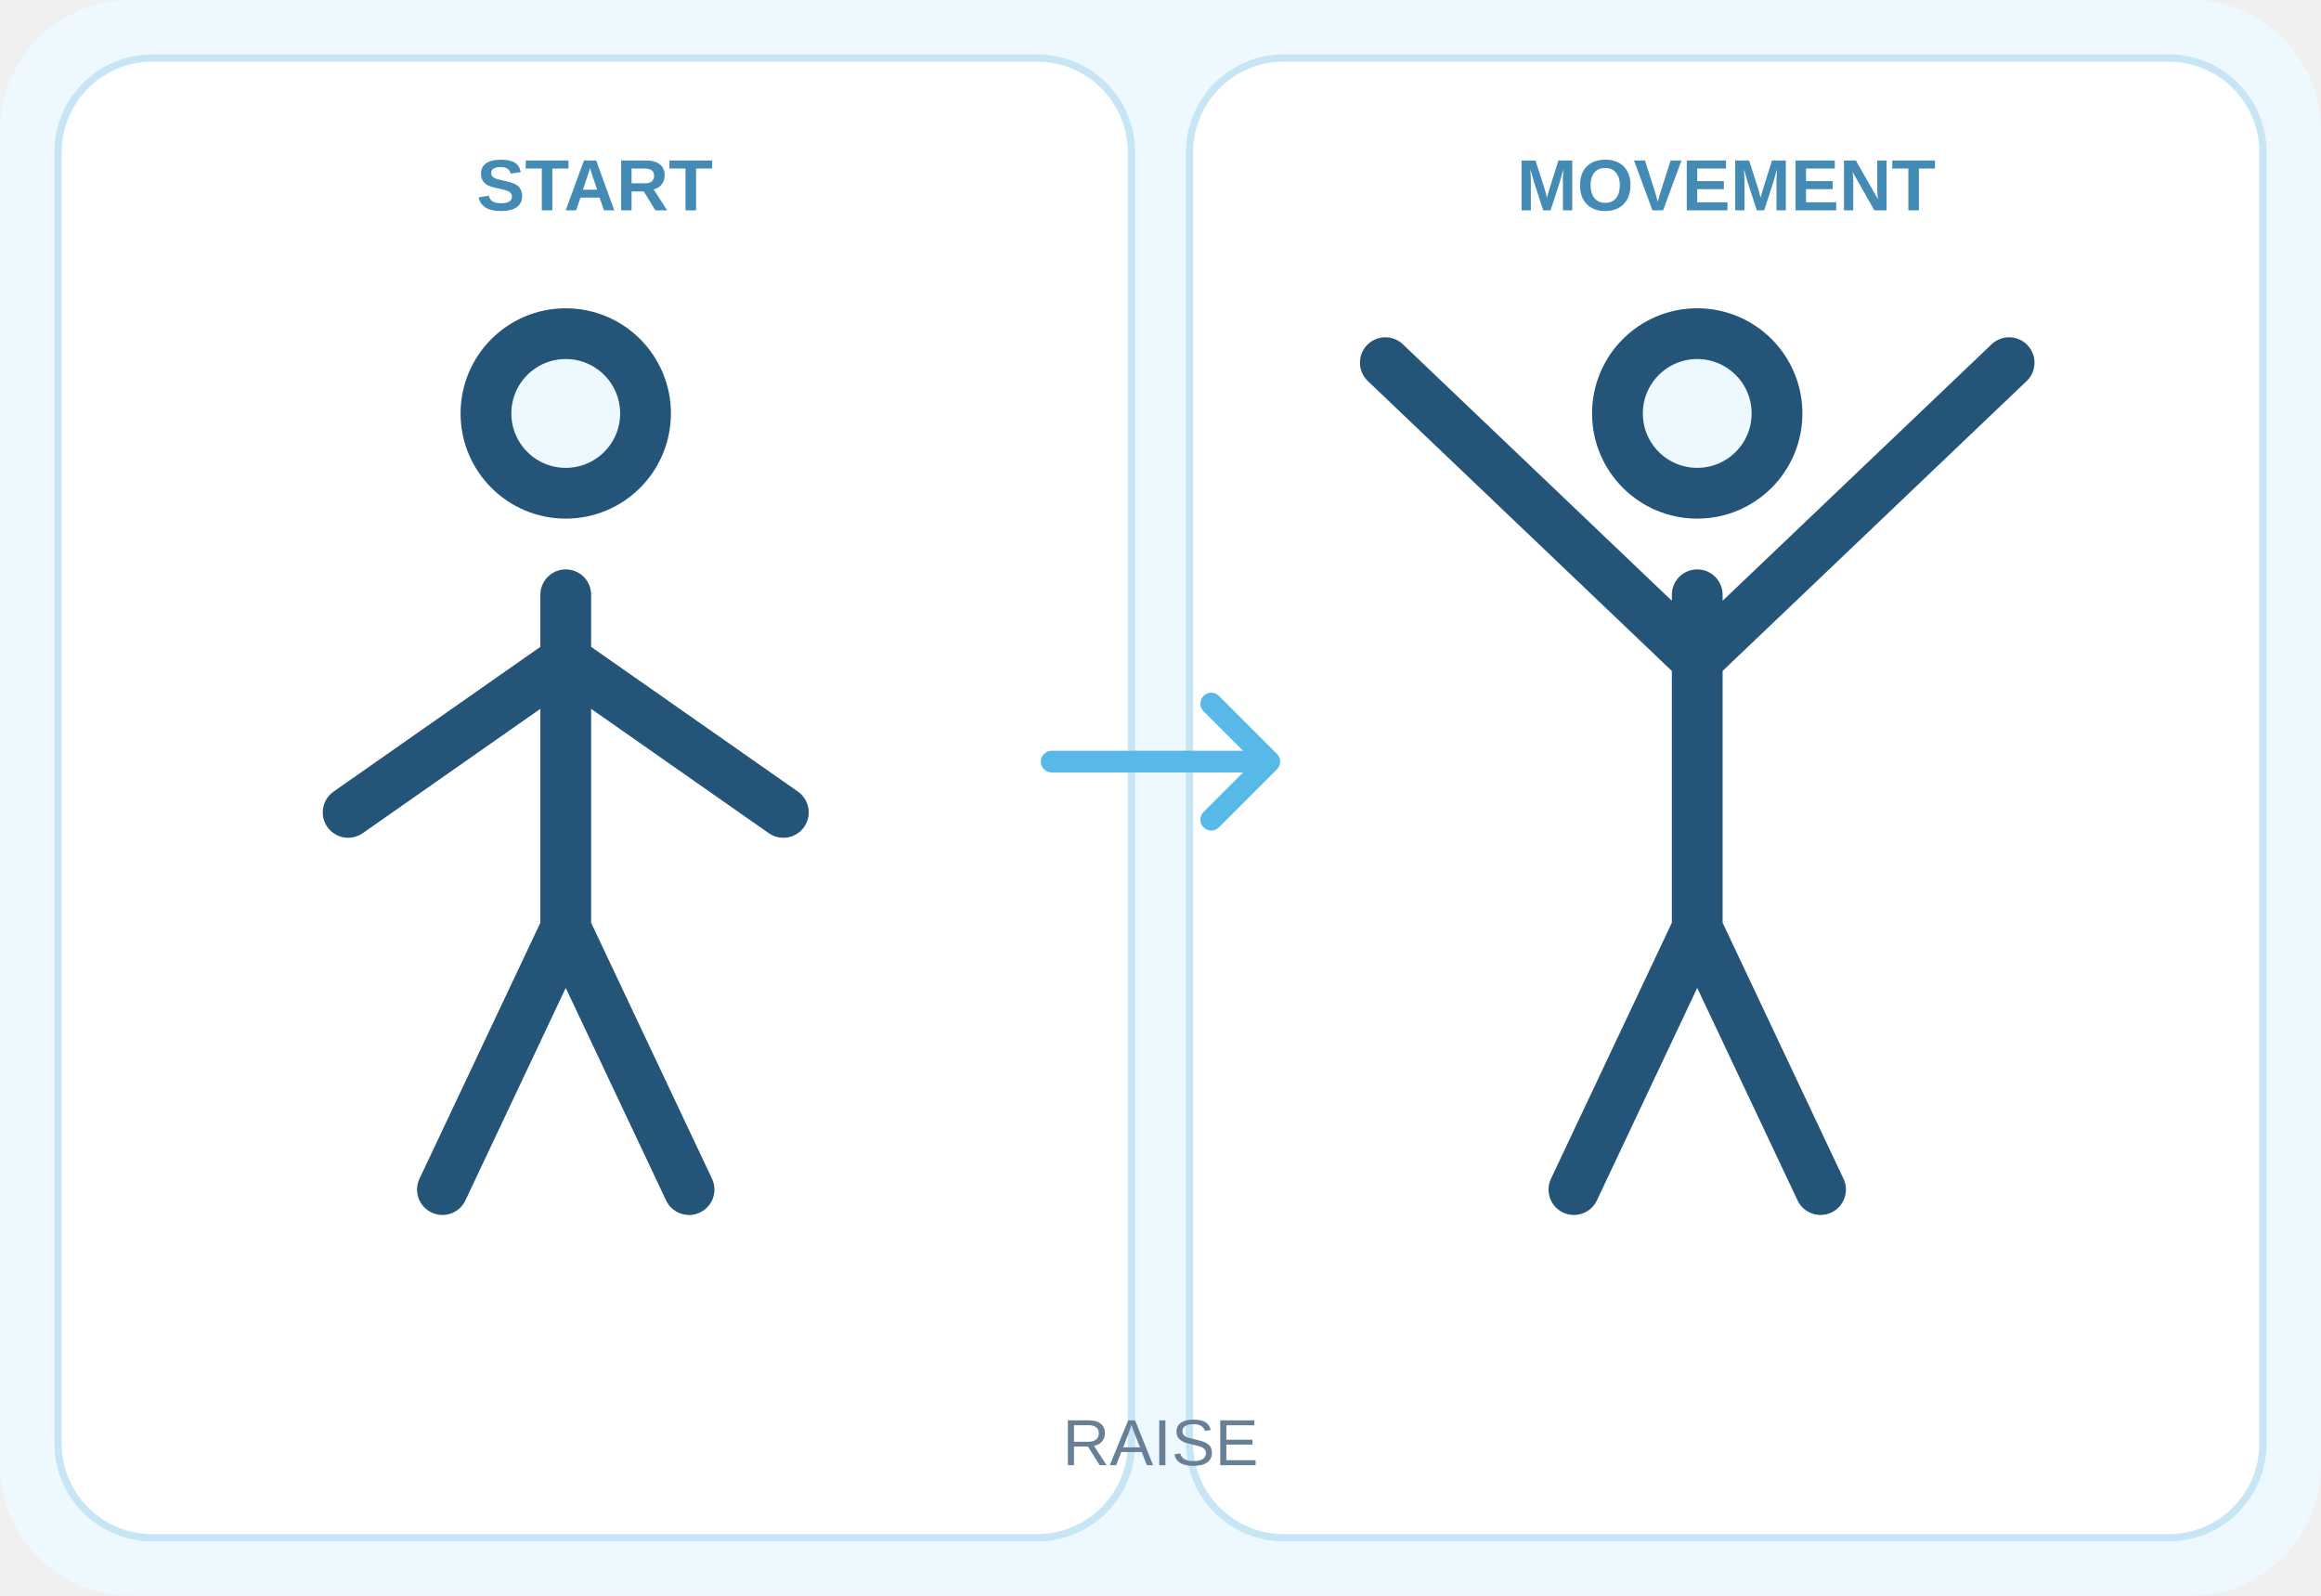
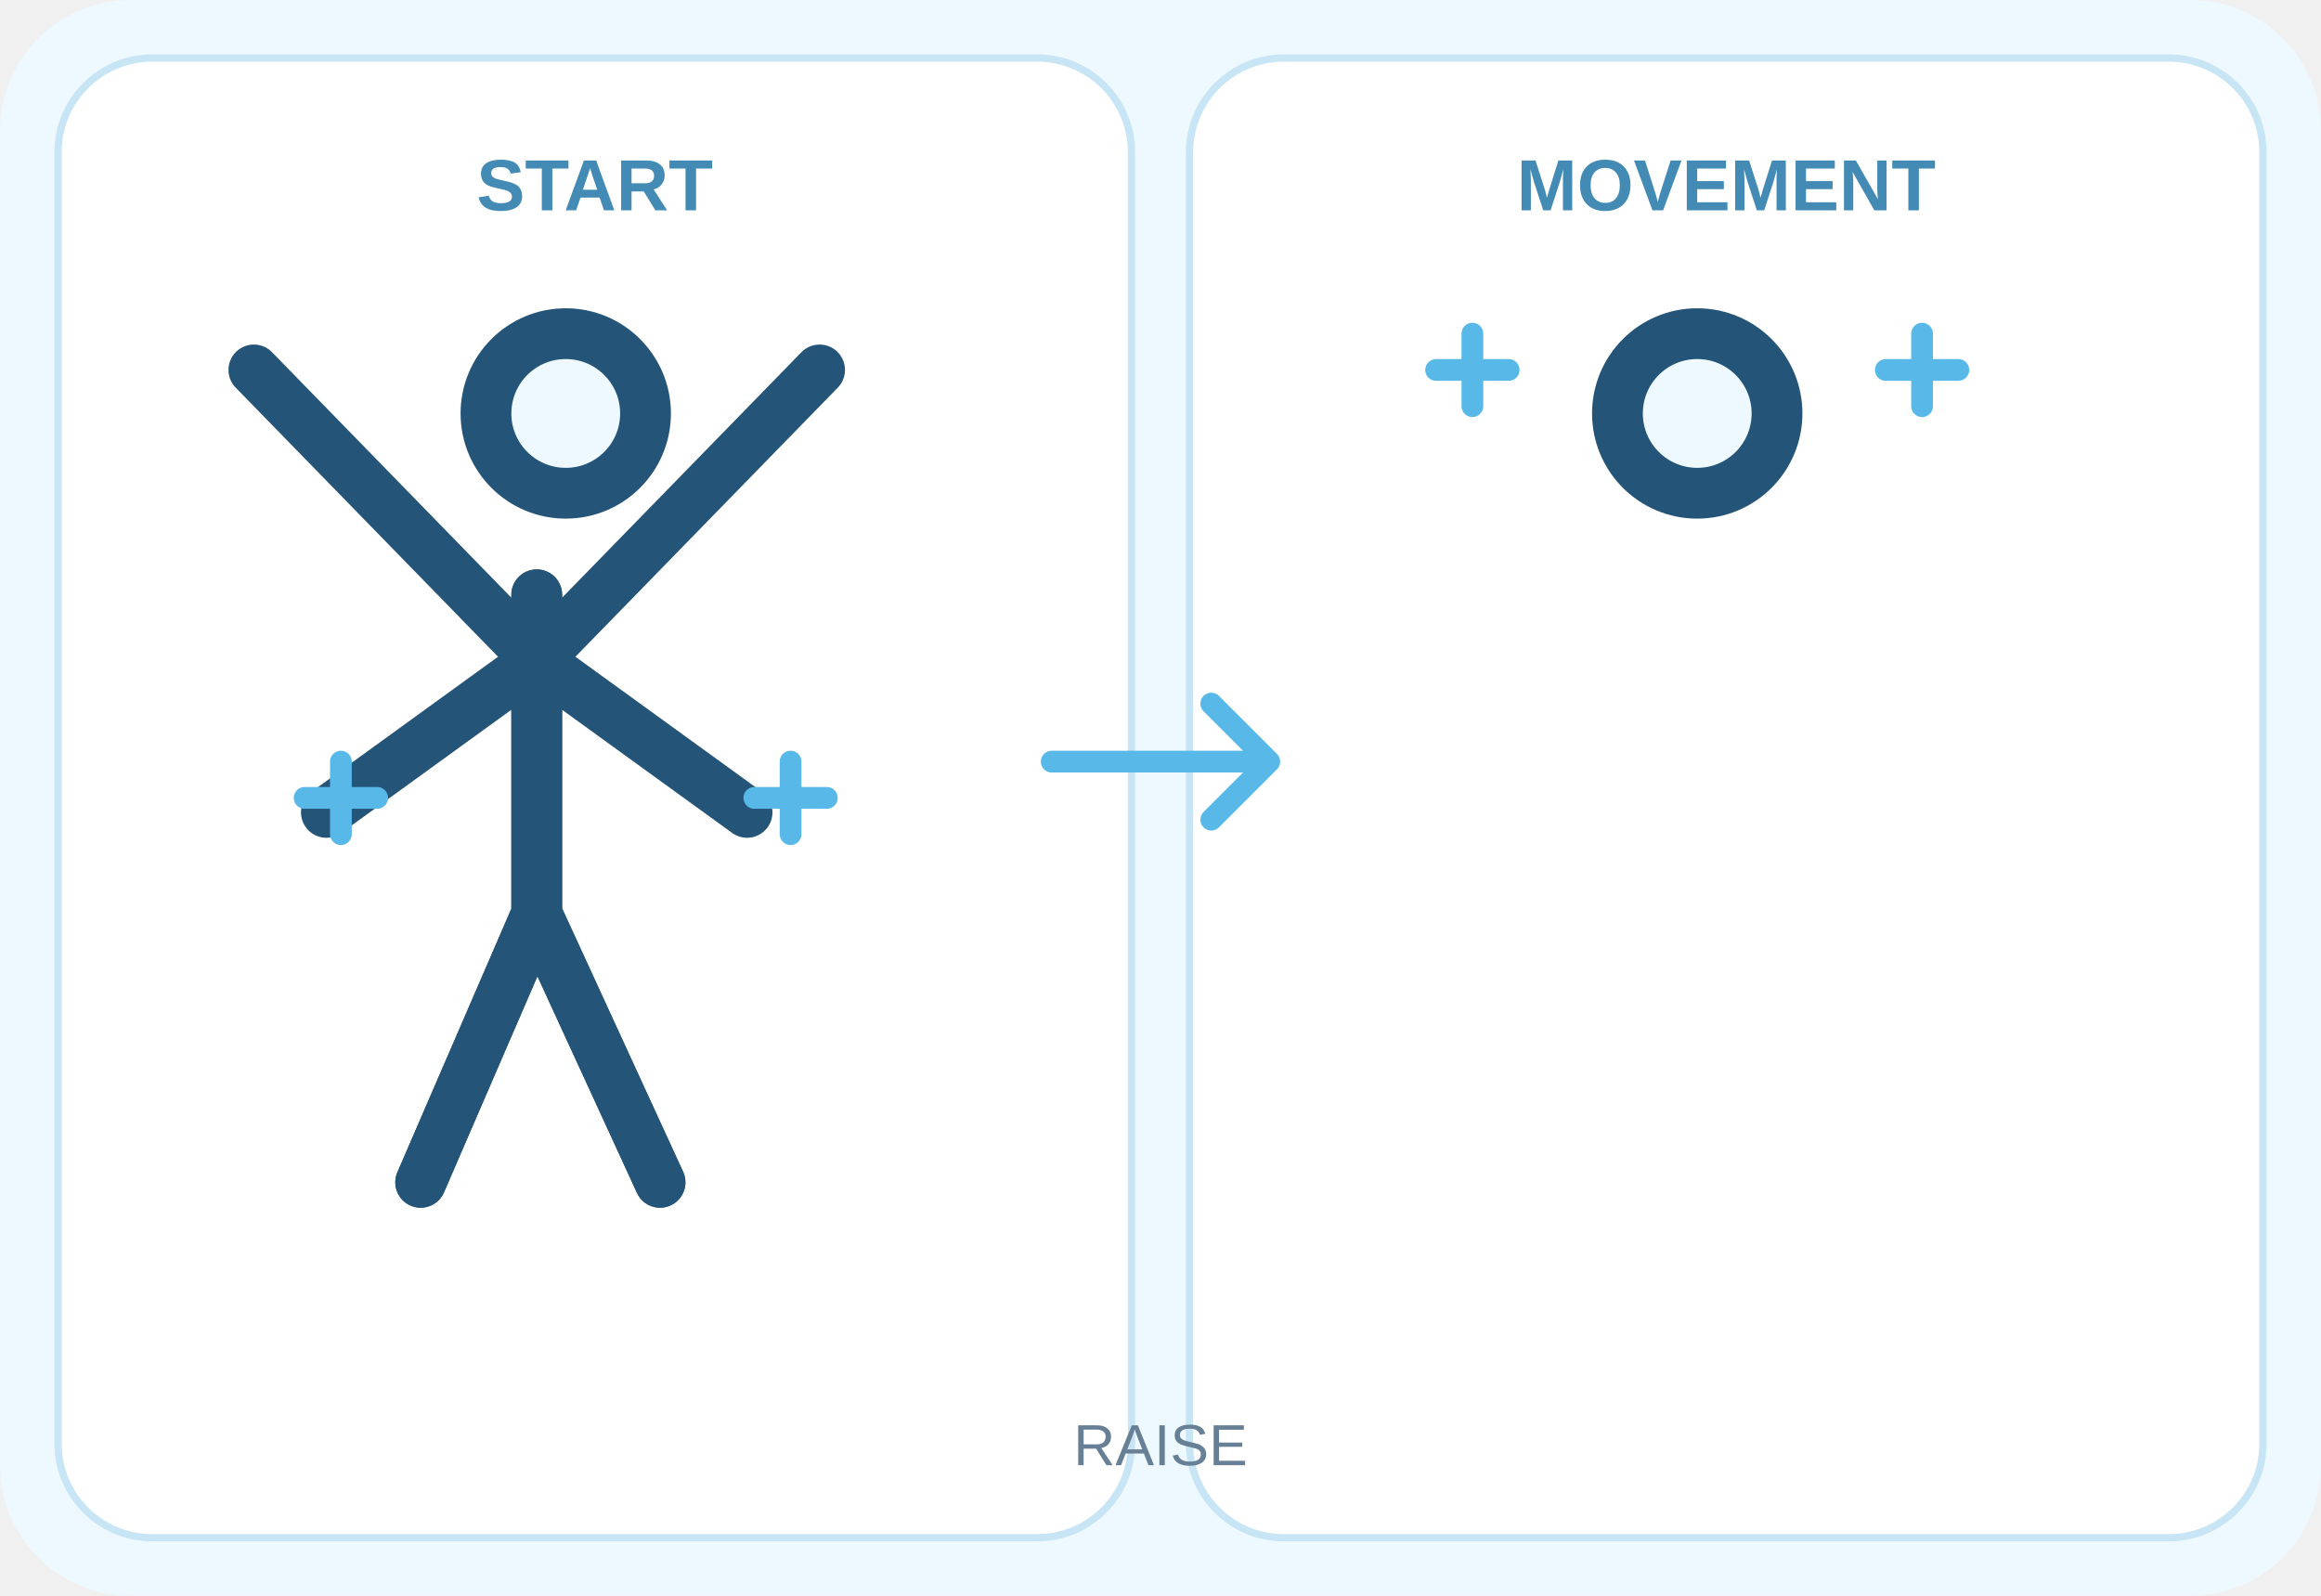
- <svg xmlns="http://www.w3.org/2000/svg" viewBox="0 0 320 220">
+ <svg xmlns="http://www.w3.org/2000/svg" viewBox="0 0 320 220" role="img" aria-label="RAISE exercise start and movement">
  <rect width="320" height="220" rx="18" fill="#edf8ff" />
  <rect x="8" y="8" width="148" height="204" rx="13" fill="#fff" stroke="#c7e5f5" />
  <rect x="164" y="8" width="148" height="204" rx="13" fill="#fff" stroke="#c7e5f5" />
-   <text x="82" y="29" text-anchor="middle" font-family="Arial" font-size="10" font-weight="700" fill="#438bb5">START</text>
-   <text x="238" y="29" text-anchor="middle" font-family="Arial" font-size="10" font-weight="700" fill="#438bb5">MOVEMENT</text>
-   <g transform="translate(0 0)" fill="none" stroke="#245477" stroke-width="7" stroke-linecap="round" stroke-linejoin="round">
+   <text x="82" y="29" text-anchor="middle" font-family="Arial,sans-serif" font-size="10" font-weight="700" fill="#438bb5">START</text>
+   <text x="238" y="29" text-anchor="middle" font-family="Arial,sans-serif" font-size="10" font-weight="700" fill="#438bb5">MOVEMENT</text>
+   <g fill="none" stroke="#245477" stroke-width="7" stroke-linecap="round" stroke-linejoin="round">
    <circle cx="78" cy="57" r="11" fill="#edf8ff" />
-     <path d="M78 82 L78 128 M78 91 L48 112 M78 91 L108 112 M78 128 L61 164 M78 128 L95 164" />
+     <path d="M74 82 L74 126 M74 91 L45 112 M74 91 L103 112 M74 126 L58 163 M74 126 L91 163" />
  </g>
-   <g transform="translate(156 0)" fill="none" stroke="#245477" stroke-width="7" stroke-linecap="round" stroke-linejoin="round">
-     <circle cx="78" cy="57" r="11" fill="#edf8ff" />
-     <path d="M78 82 L78 128 M78 91 L35 50 M78 91 L121 50 M78 128 L61 164 M78 128 L95 164" />
+   <g stroke="#58b9e9" stroke-width="3" stroke-linecap="round">
+     <path d="M42 110 h10 M47 105 v10 M104 110 h10 M109 105 v10" />
+   </g>
+   <g fill="none" stroke="#245477" stroke-width="7" stroke-linecap="round" stroke-linejoin="round">
+     <circle cx="234" cy="57" r="11" fill="#edf8ff" />
+     <path d="M74 82 L74 126 M74 91 L35 51 M74 91 L113 51 M74 126 L58 163 M74 126 L91 163" />
+   </g>
+   <g stroke="#58b9e9" stroke-width="3" stroke-linecap="round">
+     <path d="M198 51 h10 M203 46 v10 M260 51 h10 M265 46 v10" />
  </g>
  <path d="M145 105h30m-8 -8 8 8 -8 8" stroke="#58b9e9" stroke-width="3" fill="none" stroke-linecap="round" stroke-linejoin="round" />
-   <text x="160" y="202" text-anchor="middle" font-family="Arial" font-size="9" fill="#688096">RAISE</text>
+   <text x="160" y="202" text-anchor="middle" font-family="Arial,sans-serif" font-size="8" fill="#688096">RAISE</text>
</svg>
